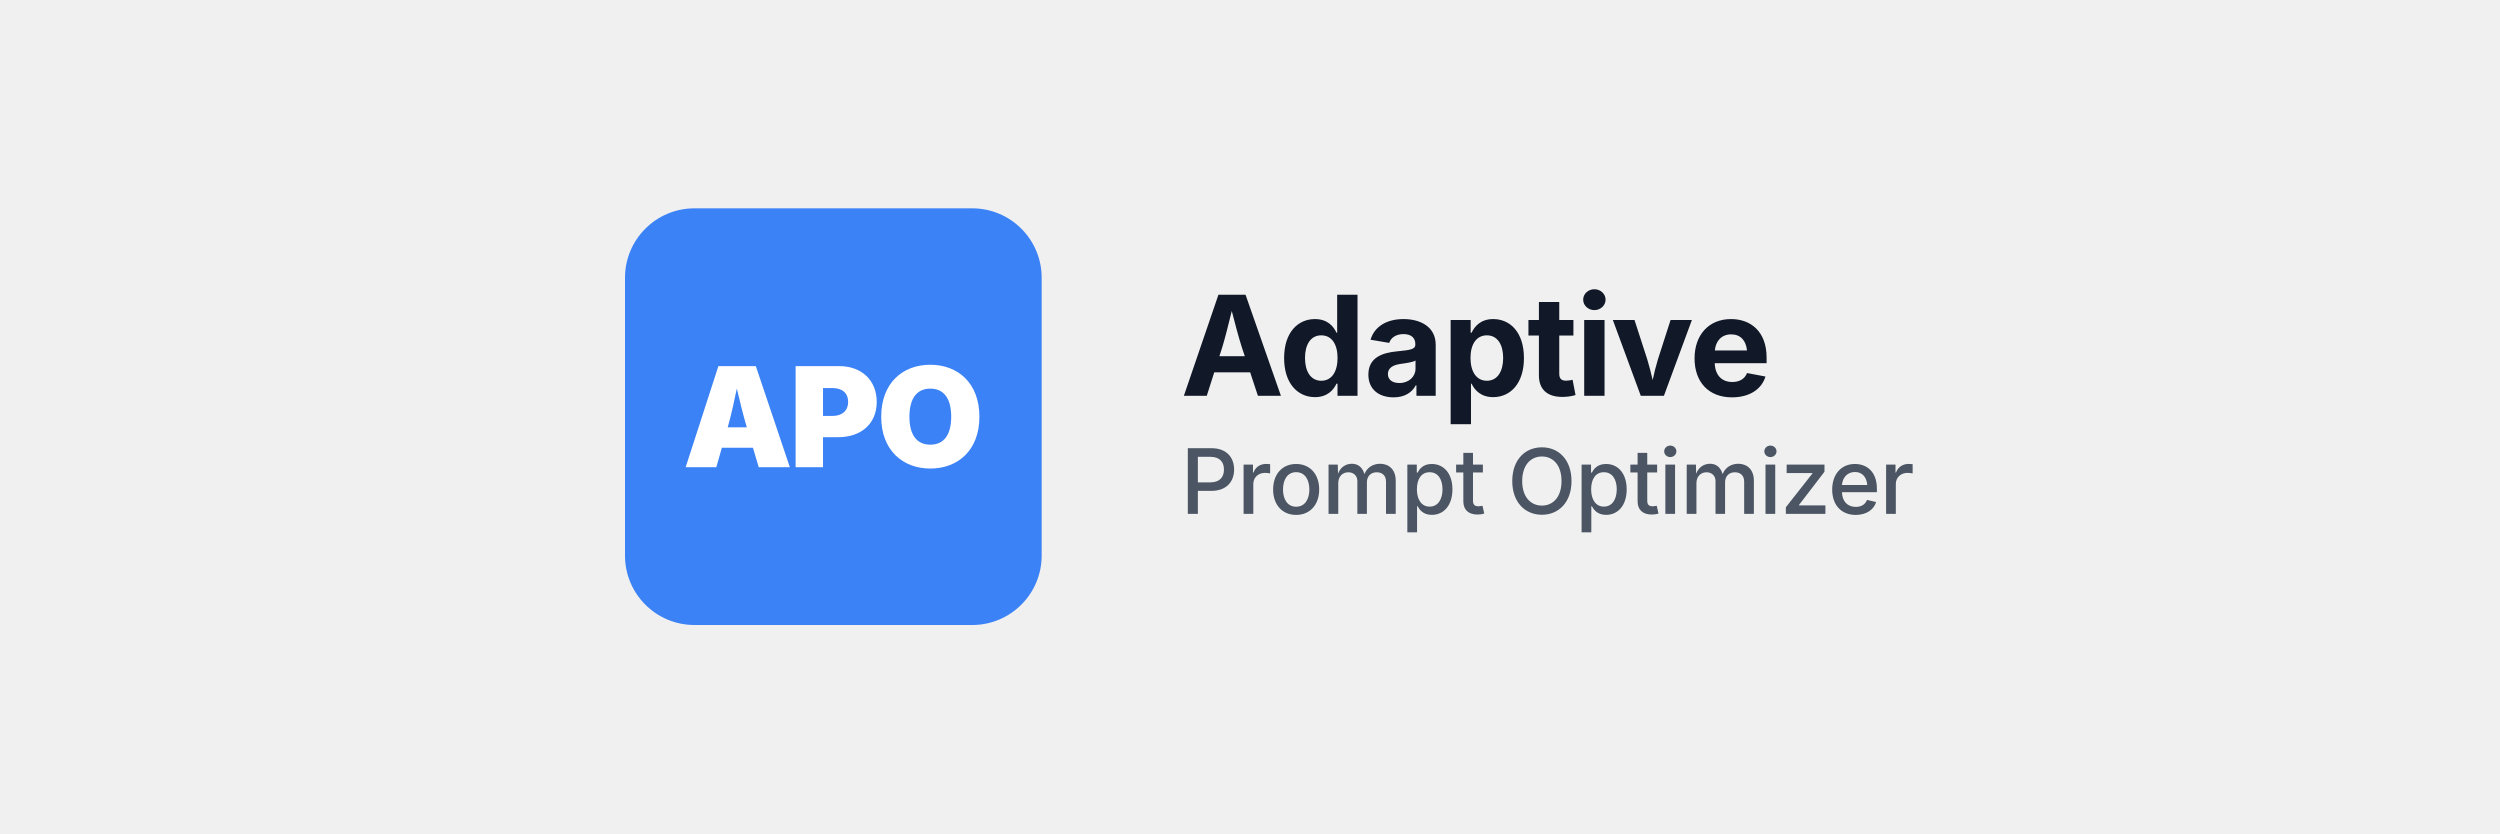
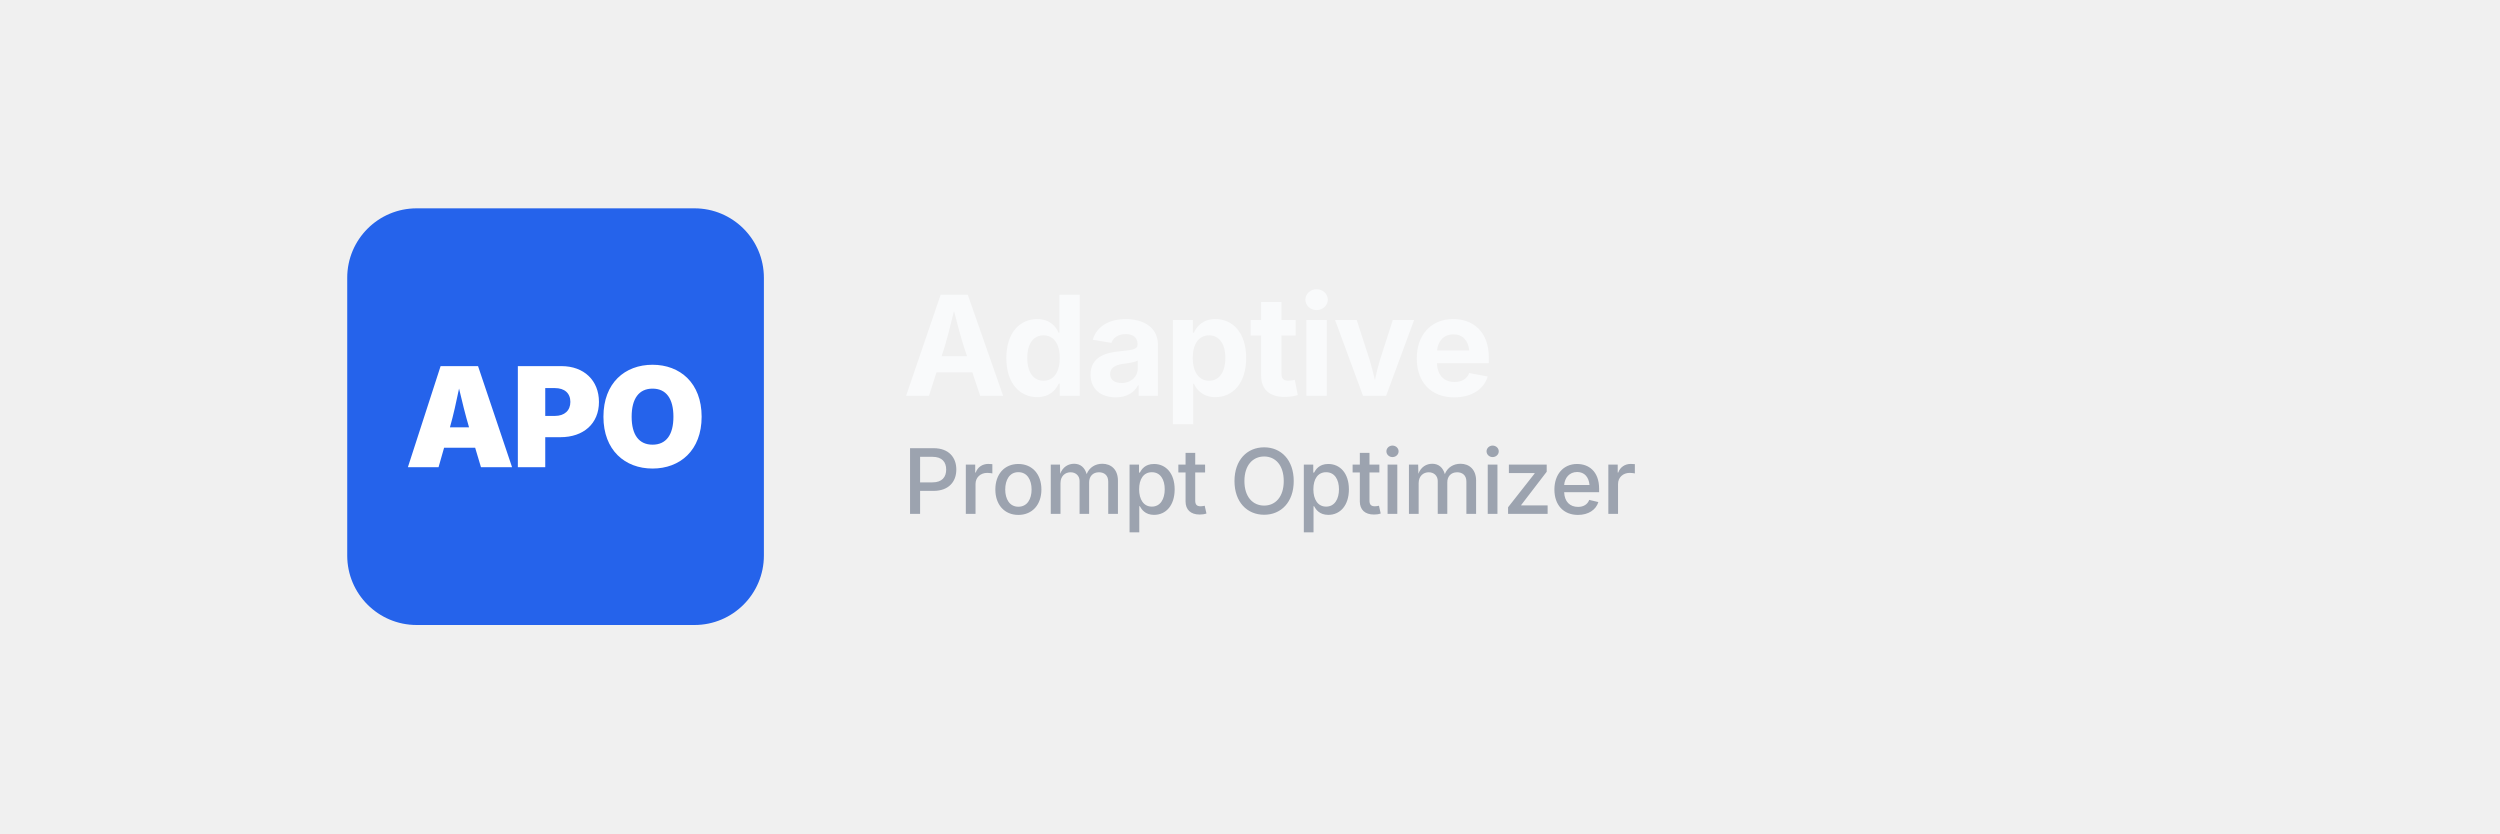
<svg xmlns="http://www.w3.org/2000/svg" width="720" height="240" viewBox="0 0 720 240">
  <rect width="720" height="240" fill="none" />
  <g transform="translate(360,120)" text-rendering="geometricPrecision">
-     <rect x="-180" y="-60" width="120" height="120" rx="20" fill="#3B82F6" />
-     <text x="-120" y="0" text-anchor="middle" dominant-baseline="central" font-family="Inter, system-ui, -apple-system, 'Segoe UI', Roboto, Helvetica, Arial, sans-serif" font-weight="900" font-size="40" letter-spacing="-1.1" fill="#FFFFFF">APO</text>
-     <g transform="translate(-20,2)">
-       <text x="0" y="-8" font-family="Inter, system-ui, -apple-system, 'Segoe UI', Roboto, Helvetica, Arial, sans-serif" font-weight="700" font-size="40" letter-spacing="-0.7" fill="#111827">Adaptive</text>
-       <text x="0" y="26" font-family="Inter, system-ui, -apple-system, 'Segoe UI', Roboto, Helvetica, Arial, sans-serif" font-weight="500" font-size="26" letter-spacing="-0.4" fill="#4B5563">Prompt Optimizer</text>
+     <rect x="-260" y="-60" width="120" height="120" rx="20" fill="#2563EB" />
+     <text x="-200" y="0" text-anchor="middle" dominant-baseline="central" font-family="Inter, system-ui, -apple-system, 'Segoe UI', Roboto, Helvetica, Arial, sans-serif" font-weight="900" font-size="40" letter-spacing="-1.1" fill="#FFFFFF">APO</text>
+     <g transform="translate(-100,2)">
+       <text x="0" y="-8" font-family="Inter, system-ui, -apple-system, 'Segoe UI', Roboto, Helvetica, Arial, sans-serif" font-weight="700" font-size="40" letter-spacing="-0.7" fill="#F9FAFB">Adaptive</text>
+       <text x="0" y="26" font-family="Inter, system-ui, -apple-system, 'Segoe UI', Roboto, Helvetica, Arial, sans-serif" font-weight="500" font-size="26" letter-spacing="-0.4" fill="#9CA3AF">Prompt Optimizer</text>
    </g>
  </g>
</svg>
